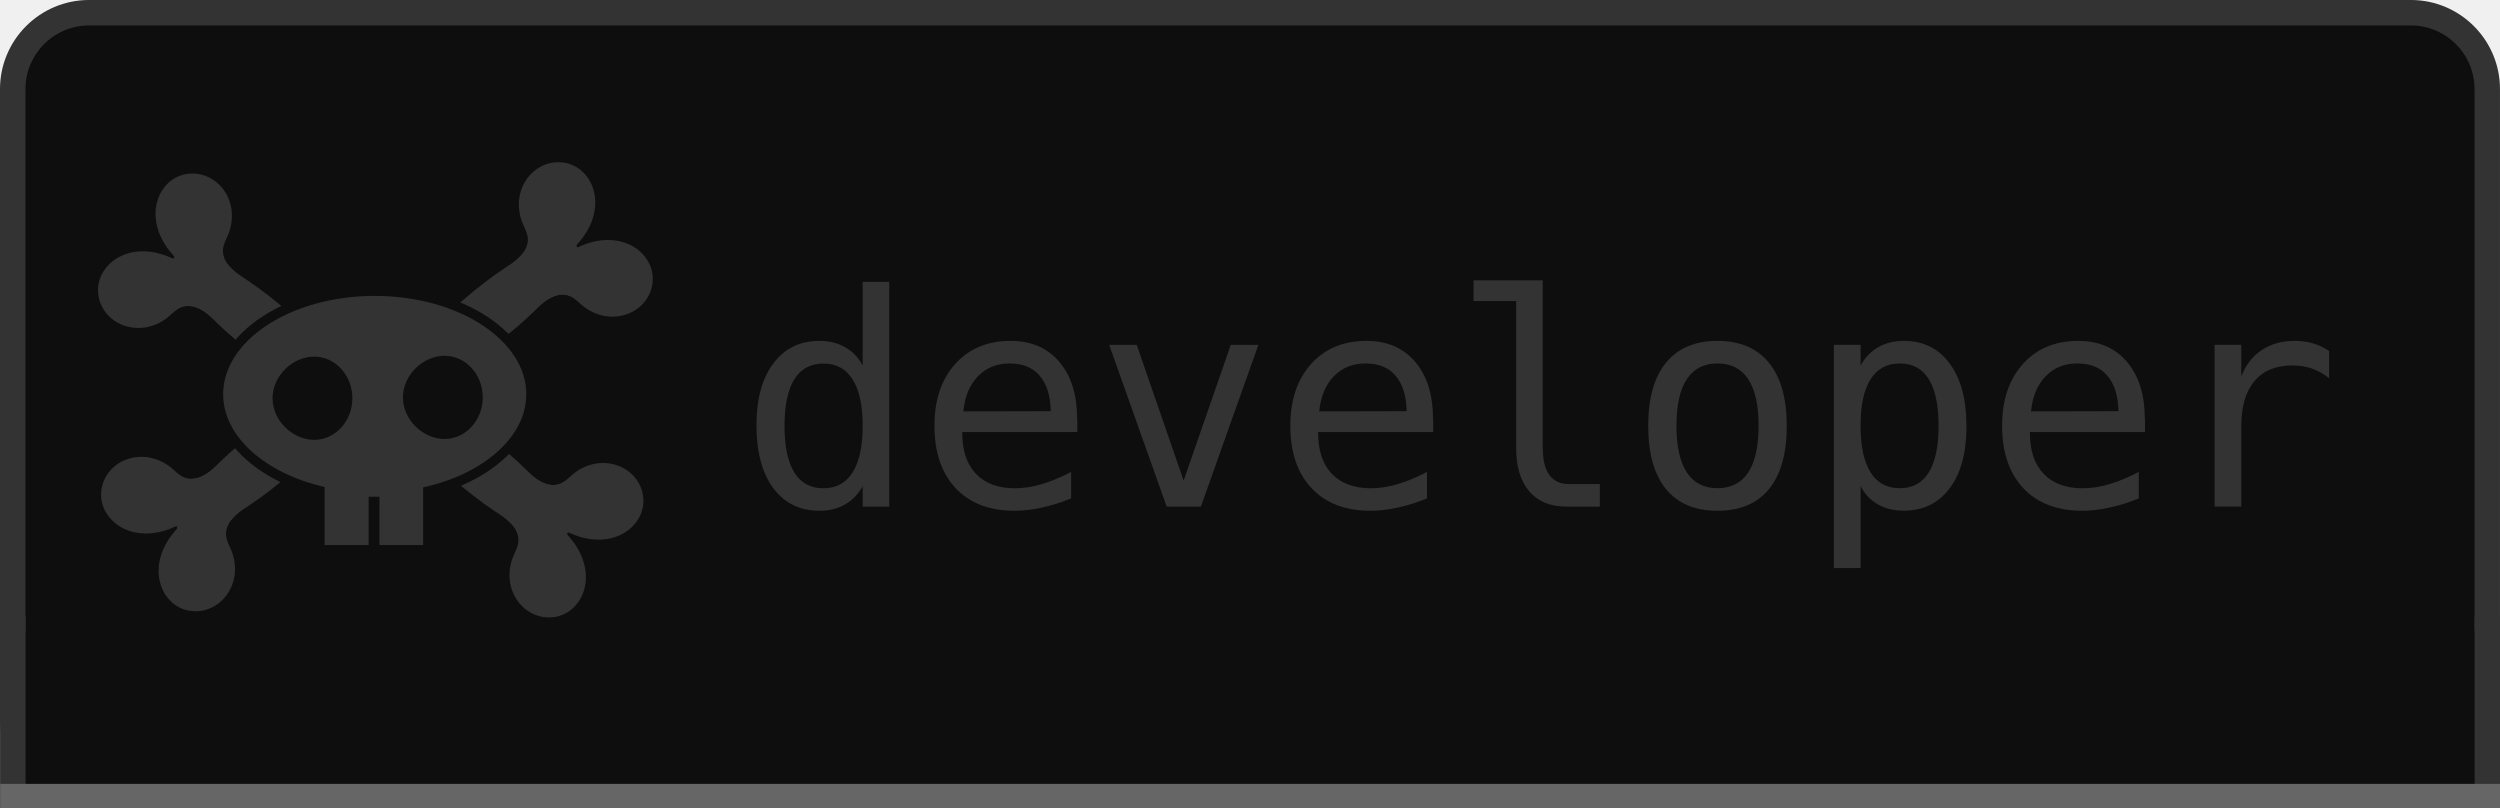
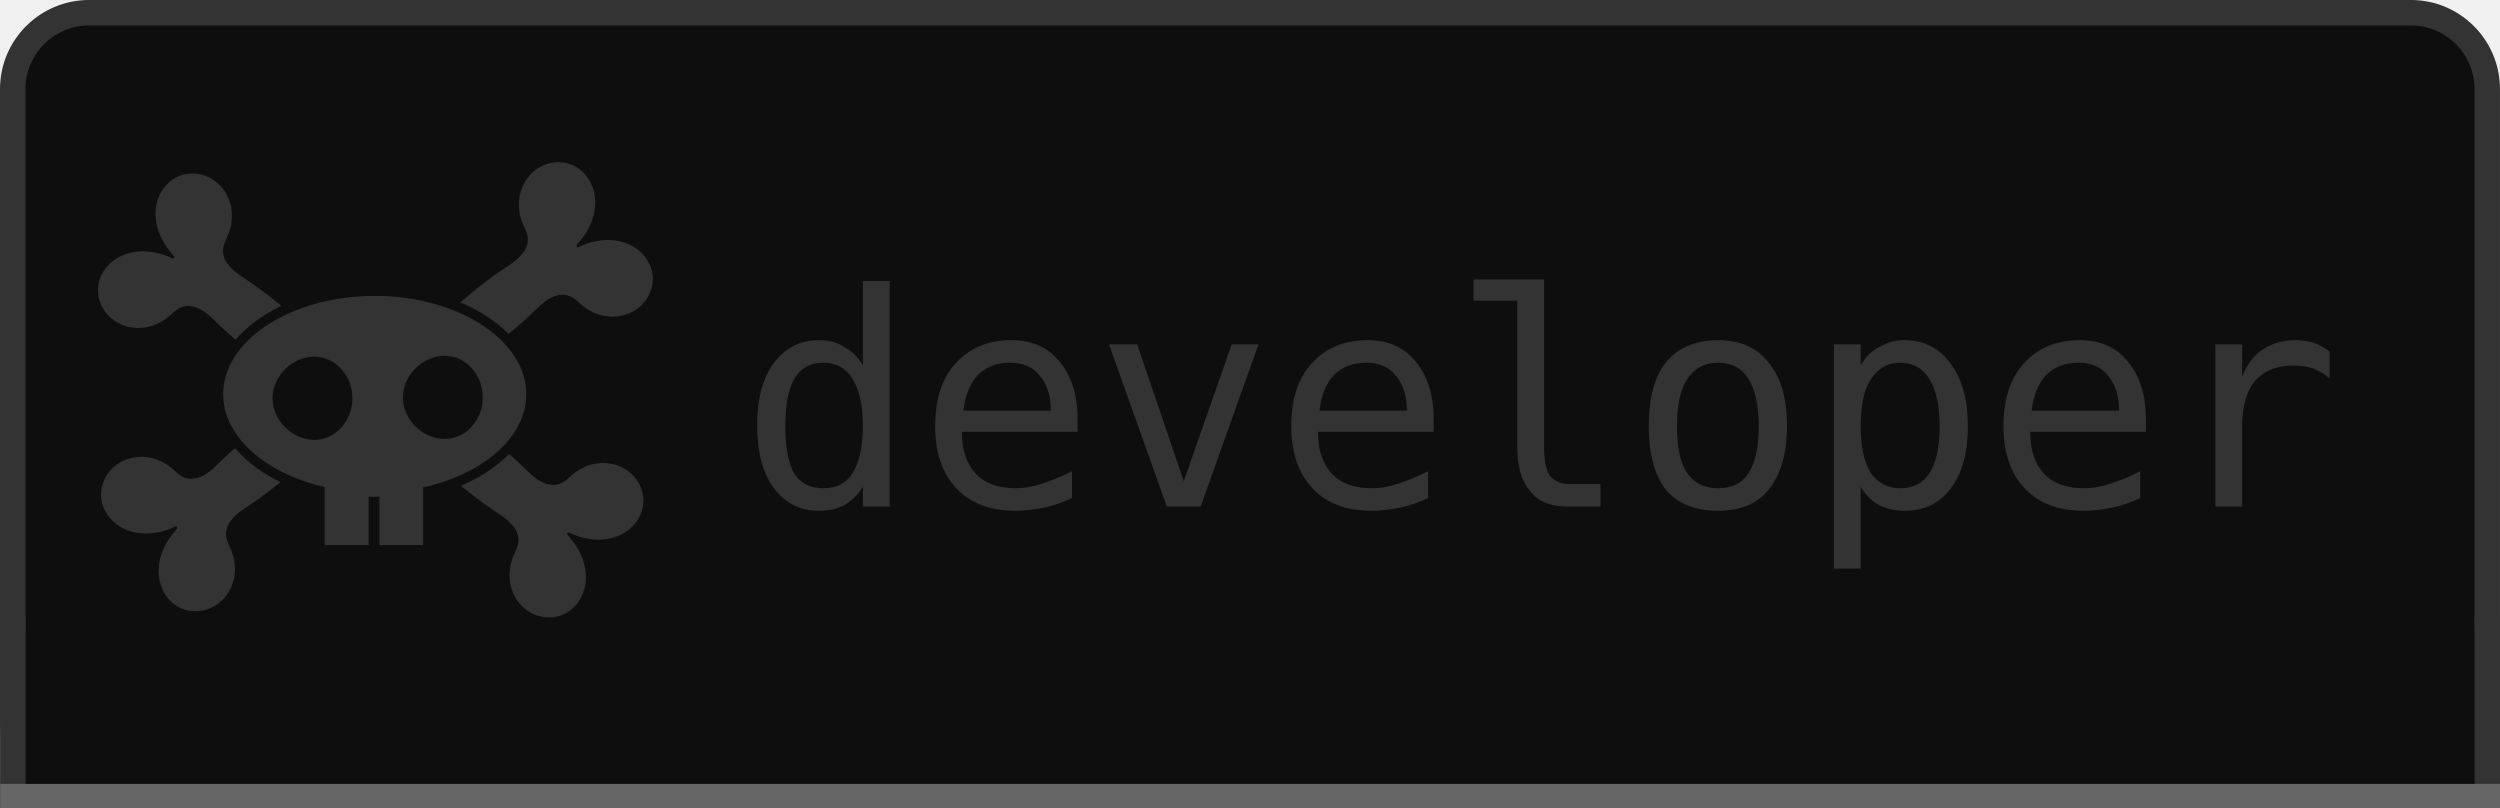
<svg xmlns="http://www.w3.org/2000/svg" width="25.967mm" height="8.391mm" viewBox="0 0 25.967 8.391" id="svg5978" version="1.1">
  <defs id="defs5980">
    <linearGradient id="linearGradient4502">
      <stop style="stop-color:#00fd00;stop-opacity:1;" offset="0" id="stop4504" />
      <stop style="stop-color:#00e100;stop-opacity:0;" offset="1" id="stop4506" />
    </linearGradient>
  </defs>
  <g id="layer1" transform="translate(-89.82604,-75.84613)">
    <g transform="matrix(0.9375,0,0,0.9375,48.21505,9.249671)" id="g9973-2">
      <rect style="fill:#0e0e0e;stroke:#333333;stroke-width:0.282px;stroke-linecap:butt;stroke-linejoin:miter;stroke-opacity:1;fill-opacity:1" id="rect5653-9-0-5" width="27.416" height="8.668" x="44.526" y="71.177" rx="0.847" />
-       <g style="font-style:normal;font-weight:normal;font-size:4.682px;line-height:125%;font-family:Sans;letter-spacing:0px;word-spacing:0px;fill:#333333;fill-opacity:1;stroke:none" id="text5655-6-2-1">
-         <path d="m 53.943,75.086 0,-0.927 0.294,0 0,2.49 -0.294,0 0,-0.226 q -0.074,0.133 -0.197,0.203 -0.122,0.069 -0.282,0.069 -0.325,0 -0.512,-0.251 -0.186,-0.253 -0.186,-0.696 0,-0.437 0.187,-0.685 0.187,-0.25 0.51,-0.25 0.162,0 0.285,0.07 0.123,0.069 0.194,0.202 z m -0.866,0.669 q 0,0.342 0.109,0.517 0.109,0.174 0.322,0.174 0.213,0 0.323,-0.176 0.112,-0.176 0.112,-0.515 0,-0.341 -0.112,-0.515 -0.11,-0.176 -0.323,-0.176 -0.213,0 -0.322,0.174 -0.109,0.174 -0.109,0.517 z" style="font-style:normal;font-variant:normal;font-weight:normal;font-stretch:normal;font-size:3.277px;font-family:'DejaVu Sans Mono';-inkscape-font-specification:'DejaVu Sans Mono';fill:#333333" id="path8812" />
-         <path d="m 56.321,75.679 0,0.144 -1.275,0 0,0.01 q 0,0.293 0.152,0.453 0.154,0.16 0.432,0.16 0.141,0 0.294,-0.045 0.154,-0.045 0.328,-0.136 l 0,0.293 q -0.168,0.069 -0.325,0.102 -0.155,0.035 -0.301,0.035 -0.418,0 -0.653,-0.25 -0.235,-0.251 -0.235,-0.691 0,-0.429 0.23,-0.685 0.23,-0.256 0.614,-0.256 0.342,0 0.539,0.232 0.198,0.232 0.198,0.634 z m -0.294,-0.086 q -0.006,-0.259 -0.123,-0.394 -0.115,-0.136 -0.333,-0.136 -0.213,0 -0.35,0.141 -0.138,0.141 -0.163,0.39 l 0.97,-0.002 z" style="font-style:normal;font-variant:normal;font-weight:normal;font-stretch:normal;font-size:3.277px;font-family:'DejaVu Sans Mono';-inkscape-font-specification:'DejaVu Sans Mono';fill:#333333" id="path8814" />
-         <path d="m 56.673,74.857 0.306,0 0.52,1.504 0.522,-1.504 0.306,0 -0.637,1.792 -0.379,0 -0.637,-1.792 z" style="font-style:normal;font-variant:normal;font-weight:normal;font-stretch:normal;font-size:3.277px;font-family:'DejaVu Sans Mono';-inkscape-font-specification:'DejaVu Sans Mono';fill:#333333" id="path8816" />
-         <path d="m 60.264,75.679 0,0.144 -1.275,0 0,0.01 q 0,0.293 0.152,0.453 0.154,0.16 0.432,0.16 0.141,0 0.294,-0.045 0.154,-0.045 0.328,-0.136 l 0,0.293 q -0.168,0.069 -0.325,0.102 -0.155,0.035 -0.301,0.035 -0.418,0 -0.653,-0.25 -0.235,-0.251 -0.235,-0.691 0,-0.429 0.23,-0.685 0.23,-0.256 0.614,-0.256 0.342,0 0.539,0.232 0.198,0.232 0.198,0.634 z m -0.294,-0.086 q -0.006,-0.259 -0.123,-0.394 -0.115,-0.136 -0.333,-0.136 -0.213,0 -0.35,0.141 -0.138,0.141 -0.163,0.39 l 0.97,-0.002 z" style="font-style:normal;font-variant:normal;font-weight:normal;font-stretch:normal;font-size:3.277px;font-family:'DejaVu Sans Mono';-inkscape-font-specification:'DejaVu Sans Mono';fill:#333333" id="path8818" />
-         <path d="m 61.478,75.999 q 0,0.198 0.072,0.299 0.074,0.101 0.216,0.101 l 0.344,0 0,0.25 -0.373,0 q -0.264,0 -0.41,-0.17 -0.144,-0.17 -0.144,-0.48 l 0,-1.627 -0.472,0 0,-0.23 0.766,0 0,1.858 z" style="font-style:normal;font-variant:normal;font-weight:normal;font-stretch:normal;font-size:3.277px;font-family:'DejaVu Sans Mono';-inkscape-font-specification:'DejaVu Sans Mono';fill:#333333" id="path8820" />
-         <path d="m 63.413,75.063 q -0.224,0 -0.339,0.174 -0.115,0.174 -0.115,0.517 0,0.341 0.115,0.517 0.115,0.174 0.339,0.174 0.226,0 0.341,-0.174 0.115,-0.176 0.115,-0.517 0,-0.342 -0.115,-0.517 -0.115,-0.174 -0.341,-0.174 z m 0,-0.25 q 0.373,0 0.57,0.242 0.198,0.242 0.198,0.699 0,0.459 -0.197,0.701 -0.197,0.24 -0.571,0.24 -0.373,0 -0.57,-0.24 -0.197,-0.242 -0.197,-0.701 0,-0.458 0.197,-0.699 0.197,-0.242 0.57,-0.242 z" style="font-style:normal;font-variant:normal;font-weight:normal;font-stretch:normal;font-size:3.277px;font-family:'DejaVu Sans Mono';-inkscape-font-specification:'DejaVu Sans Mono';fill:#333333" id="path8822" />
-         <path d="m 64.999,76.423 0,0.907 -0.296,0 0,-2.474 0.296,0 0,0.229 q 0.074,-0.133 0.195,-0.202 0.123,-0.07 0.283,-0.07 0.325,0 0.509,0.251 0.186,0.251 0.186,0.696 0,0.437 -0.186,0.686 -0.186,0.248 -0.509,0.248 -0.163,0 -0.286,-0.069 -0.122,-0.07 -0.192,-0.203 z m 0.864,-0.669 q 0,-0.342 -0.109,-0.517 -0.107,-0.174 -0.32,-0.174 -0.214,0 -0.325,0.176 -0.11,0.174 -0.11,0.515 0,0.339 0.11,0.515 0.11,0.176 0.325,0.176 0.213,0 0.32,-0.174 0.109,-0.174 0.109,-0.517 z" style="font-style:normal;font-variant:normal;font-weight:normal;font-stretch:normal;font-size:3.277px;font-family:'DejaVu Sans Mono';-inkscape-font-specification:'DejaVu Sans Mono';fill:#333333" id="path8824" />
-         <path d="m 68.15,75.679 0,0.144 -1.275,0 0,0.01 q 0,0.293 0.152,0.453 0.154,0.16 0.432,0.16 0.141,0 0.294,-0.045 0.154,-0.045 0.328,-0.136 l 0,0.293 q -0.168,0.069 -0.325,0.102 -0.155,0.035 -0.301,0.035 -0.418,0 -0.653,-0.25 -0.235,-0.251 -0.235,-0.691 0,-0.429 0.23,-0.685 0.23,-0.256 0.614,-0.256 0.342,0 0.539,0.232 0.198,0.232 0.198,0.634 z m -0.294,-0.086 q -0.006,-0.259 -0.123,-0.394 -0.115,-0.136 -0.333,-0.136 -0.213,0 -0.35,0.141 -0.138,0.141 -0.163,0.39 l 0.97,-0.002 z" style="font-style:normal;font-variant:normal;font-weight:normal;font-stretch:normal;font-size:3.277px;font-family:'DejaVu Sans Mono';-inkscape-font-specification:'DejaVu Sans Mono';fill:#333333" id="path8826" />
-         <path d="m 70.19,75.226 q -0.094,-0.074 -0.192,-0.107 -0.098,-0.034 -0.214,-0.034 -0.275,0 -0.421,0.173 -0.146,0.173 -0.146,0.499 l 0,0.891 -0.296,0 0,-1.792 0.296,0 0,0.35 q 0.074,-0.19 0.226,-0.291 0.154,-0.102 0.363,-0.102 0.109,0 0.203,0.027 0.094,0.027 0.181,0.085 l 0,0.301 z" style="font-style:normal;font-variant:normal;font-weight:normal;font-stretch:normal;font-size:3.277px;font-family:'DejaVu Sans Mono';-inkscape-font-specification:'DejaVu Sans Mono';fill:#333333" id="path8828" />
-       </g>
+       <text xml:space="preserve" style="font-style:normal;font-weight:normal;font-size:4.682px;line-height:125%;font-family:Sans;letter-spacing:0px;word-spacing:0px;fill:#333333;fill-opacity:1;stroke:none" x="52.57" y="76.649" id="text5655-6-2-1">
+         <tspan id="tspan5657-9-1-1" x="52.57" y="76.649" style="font-style:normal;font-variant:normal;font-weight:normal;font-stretch:normal;font-size:3.277px;font-family:DejaVu Sans Mono;-inkscape-font-specification:DejaVu Sans Mono;fill:#333333">developer</tspan>
+       </text>
      <text xml:space="preserve" style="font-style:normal;font-weight:normal;font-size:11.289px;line-height:125%;font-family:Sans;letter-spacing:0px;word-spacing:0px;fill:#000000;fill-opacity:1;stroke:none;stroke-width:1px;stroke-linecap:butt;stroke-linejoin:miter;stroke-opacity:1" x="23.93" y="71.434" id="text13068">
        <tspan id="tspan13070" x="23.93" y="71.434" />
      </text>
      <text xml:space="preserve" style="font-style:normal;font-weight:normal;font-size:9.263px;line-height:125%;font-family:Sans;letter-spacing:0px;word-spacing:0px;fill:#ffffff;fill-opacity:1;stroke:none;stroke-width:1px;stroke-linecap:butt;stroke-linejoin:miter;stroke-opacity:1" x="47.25" y="77.3" id="text13072">
        <tspan id="tspan13074" x="47.25" y="77.3" />
      </text>
      <g id="g4582">
        <g id="g4618" transform="matrix(0.6842361,0,0,0.6835565,11.89105,28.43185)" style="stroke:none;stroke-width:1.462;fill:#333333">
          <g id="g14306-1" transform="matrix(-0.7478905,-1.016779,-1.01666,0.7479777,167.5251,56.49062)" style="stroke:none;stroke-width:1.158;fill:#333333">
            <g id="g4592" style="stroke-width:1.158;stroke:none;fill:#333333">
              <g style="stroke:none;stroke-width:1.158;fill:#333333" id="g14294-1" transform="translate(-3.417744,-9.731978)">
                <path style="fill:#333333;fill-rule:evenodd;stroke:none;stroke-width:0.106;stroke-linecap:butt;stroke-linejoin:miter;stroke-opacity:1" d="m 49.101,85.015 c -0.01,-0.071 -0.028,-0.141 -0.055,-0.208 -0.06,-0.152 -0.166,-0.289 -0.309,-0.368 -0.071,-0.039 -0.152,-0.064 -0.233,-0.068 -0.082,-0.004 -0.164,0.011 -0.237,0.048 -0.096,0.048 -0.173,0.132 -0.215,0.23 -0.043,0.098 -0.051,0.211 -0.026,0.315 0.025,0.104 0.081,0.2 0.159,0.274 0.078,0.074 0.176,0.126 0.28,0.151 0.065,0.016 0.134,0.023 0.192,0.058 0.039,0.024 0.07,0.059 0.091,0.1 0.021,0.04 0.033,0.085 0.038,0.13 0.01,0.09 -0.006,0.181 -0.019,0.272 -0.057,0.406 -0.041,0.818 -0.056,1.227 -0.01,0.282 -0.036,0.563 -0.076,0.842" id="path14028-0-6-1-4" />
                <path style="fill:#333333;fill-rule:evenodd;stroke:none;stroke-width:0.106;stroke-linecap:butt;stroke-linejoin:miter;stroke-opacity:1" d="m 49.132,85.005 c 0.01,-0.071 0.028,-0.141 0.055,-0.208 0.06,-0.152 0.166,-0.289 0.309,-0.368 0.071,-0.039 0.152,-0.064 0.233,-0.068 0.082,-0.004 0.164,0.011 0.237,0.048 0.096,0.048 0.172,0.132 0.215,0.23 0.042,0.098 0.051,0.211 0.026,0.315 -0.025,0.104 -0.081,0.2 -0.159,0.274 -0.078,0.074 -0.175,0.126 -0.279,0.152 -0.065,0.016 -0.134,0.023 -0.192,0.058 -0.037,0.022 -0.066,0.054 -0.088,0.091 -0.022,0.037 -0.036,0.078 -0.044,0.12 -0.016,0.084 -0.009,0.17 -0.005,0.255 0.023,0.457 -0.033,0.915 -0.086,1.369 -0.022,0.188 -0.043,0.376 -0.064,0.563" id="path14028-0-6-1-8-9" />
              </g>
              <path style="fill:#333333;fill-rule:evenodd;stroke:none;stroke-width:0.327px;stroke-linecap:butt;stroke-linejoin:miter;stroke-opacity:1" d="m 45.908,78.074 -0.701,0.148" id="path4582" />
              <path style="opacity:1;fill:#333333;fill-opacity:1;stroke:none;stroke-width:0.378;stroke-opacity:1" d="m 45.724,75.394 c 0.052,0.483 0.062,0.973 0.094,1.46 0.014,0.357 0.047,0.715 0.045,1.072 -0.019,0.116 -0.198,0.068 -0.284,0.113 -0.094,0.012 -0.19,0.052 -0.285,0.041 -0.028,-0.132 0.011,-0.279 0.016,-0.415 0.105,-0.758 0.214,-1.516 0.356,-2.268 0.009,-0.027 0.046,-0.029 0.058,-0.004 z" id="path4588" />
              <path style="opacity:1;fill:#333333;fill-opacity:1;stroke:none;stroke-width:0.378;stroke-opacity:1" d="m 45.726,75.274 c 0.018,0.061 0.01,0.129 0.018,0.193 0.047,0.816 0.094,1.632 0.131,2.448 0.003,0.04 -0.006,0.086 -0.056,0.081 -0.179,0.036 -0.359,0.078 -0.538,0.112 -0.041,-0.015 -0.007,-0.073 -0.011,-0.106 0.02,-0.202 0.033,-0.404 0.067,-0.605 0.098,-0.655 0.198,-1.309 0.306,-1.963 0.015,-0.055 0.012,-0.119 0.045,-0.166 0.012,-0.01 0.03,-0.006 0.038,0.006 z" id="path4590" />
            </g>
          </g>
          <path id="path4608" d="m 43.594,-16.077 c -1.702,0.983 -3.325,2.134 -4.992,3.188 -1.571,1.051 -3.19,2.034 -4.722,3.139 0.116,0.666 0.547,1.307 0.807,1.955 0.083,0.201 0.252,0.666 0.502,0.357 2.88,-2.668 5.681,-5.424 8.411,-8.244 0.145,-0.104 0.301,-0.397 -0.006,-0.395 z" style="opacity:1;fill:#333333;fill-opacity:1;stroke:none;stroke-width:0.378;stroke-opacity:1" transform="matrix(0.2822222,0,0,0.2822222,44.40046,70.91444)" />
          <path id="path4610" d="m 42.865,-20.977 c -1.514,0.067 -2.428,1.874 -1.848,3.204 0.204,0.551 0.515,1.21 0.111,1.754 -0.465,0.831 -1.447,1.165 -2.131,1.782 -1.344,1.056 -2.675,2.159 -3.825,3.426 -0.053,0.121 -0.303,0.094 -0.3,0.28 -0.396,0.267 -1.133,0.566 -0.929,1.169 0.279,0.694 0.561,1.418 1.003,2.023 0.388,-0.031 0.644,-0.506 0.967,-0.707 0.524,-0.497 1.078,-0.969 1.654,-1.389 0.204,-0.207 0.235,-0.642 0.599,-0.639 0.496,-0.023 0.887,-0.562 1.311,-0.824 1.099,-0.795 1.987,-1.867 3.153,-2.566 0.643,-0.351 1.353,0.037 1.818,0.503 0.864,0.696 2.24,0.853 3.092,0.05 0.915,-0.675 0.964,-2.138 0.109,-2.882 -0.595,-0.635 -1.489,-0.8 -2.319,-0.672 -0.535,0.033 -1.099,0.328 -1.57,0.404 -0.017,-0.076 0.209,-0.26 0.235,-0.399 0.742,-0.915 1.338,-2.255 0.716,-3.393 -0.351,-0.672 -1.066,-1.182 -1.846,-1.124 z" style="opacity:1;fill:#333333;fill-opacity:1;stroke:none;stroke-width:0.378;stroke-opacity:1" transform="matrix(0.2822222,0,0,0.2822222,44.40046,70.91444)" />
          <path id="path4612" d="m 42.857,-21.02 c -1.357,0.098 -2.298,1.581 -1.982,2.87 0.109,0.722 0.734,1.573 0.113,2.229 -0.838,0.968 -2.026,1.535 -2.952,2.411 -1.397,1.167 -2.701,2.438 -4.079,3.623 -0.277,0.428 0.175,0.939 0.296,1.352 0.218,0.428 0.391,0.891 0.668,1.284 0.403,-0.057 0.658,-0.542 1.001,-0.753 1.753,-1.606 3.792,-2.868 5.517,-4.507 0.633,-0.526 1.439,-1.314 2.333,-0.87 0.669,0.416 1.306,1.052 2.168,1.017 1.177,0.12 2.4,-0.822 2.345,-2.055 -0.022,-1.296 -1.353,-2.264 -2.6,-2.1 -0.587,-0.025 -1.272,0.252 -1.749,0.321 0.538,-0.886 1.213,-1.834 1.041,-2.934 -0.104,-1.048 -1.059,-1.92 -2.12,-1.888 z" style="opacity:1;fill:#333333;fill-opacity:1;stroke:none;stroke-width:0.378;stroke-opacity:1" transform="matrix(0.2822222,0,0,0.2822222,44.40046,70.91444)" />
        </g>
        <g style="stroke:none;stroke-width:1.462;fill:#333333" id="g4618-4" transform="matrix(-0.6842361,0,0,0.6835565,85.1972,28.55711)">
          <g id="g14306-1-1" transform="matrix(-0.7478905,-1.016779,-1.01666,0.7479777,167.5251,56.49062)" style="stroke:none;stroke-width:1.158;fill:#333333">
            <g id="g4592-2" style="stroke-width:1.158;stroke:none;fill:#333333">
              <g style="stroke:none;stroke-width:1.158;fill:#333333" id="g14294-1-0" transform="translate(-3.417744,-9.731978)">
                <path style="fill:#333333;fill-rule:evenodd;stroke:none;stroke-width:0.106;stroke-linecap:butt;stroke-linejoin:miter;stroke-opacity:1" d="m 49.101,85.015 c -0.01,-0.071 -0.028,-0.141 -0.055,-0.208 -0.06,-0.152 -0.166,-0.289 -0.309,-0.368 -0.071,-0.039 -0.152,-0.064 -0.233,-0.068 -0.082,-0.004 -0.164,0.011 -0.237,0.048 -0.096,0.048 -0.173,0.132 -0.215,0.23 -0.043,0.098 -0.051,0.211 -0.026,0.315 0.025,0.104 0.081,0.2 0.159,0.274 0.078,0.074 0.176,0.126 0.28,0.151 0.065,0.016 0.134,0.023 0.192,0.058 0.039,0.024 0.07,0.059 0.091,0.1 0.021,0.04 0.033,0.085 0.038,0.13 0.01,0.09 -0.006,0.181 -0.019,0.272 -0.057,0.406 -0.041,0.818 -0.056,1.227 -0.01,0.282 -0.036,0.563 -0.076,0.842" id="path14028-0-6-1-4-6" />
                <path style="fill:#333333;fill-rule:evenodd;stroke:none;stroke-width:0.106;stroke-linecap:butt;stroke-linejoin:miter;stroke-opacity:1" d="m 49.132,85.005 c 0.01,-0.071 0.028,-0.141 0.055,-0.208 0.06,-0.152 0.166,-0.289 0.309,-0.368 0.071,-0.039 0.152,-0.064 0.233,-0.068 0.082,-0.004 0.164,0.011 0.237,0.048 0.096,0.048 0.172,0.132 0.215,0.23 0.042,0.098 0.051,0.211 0.026,0.315 -0.025,0.104 -0.081,0.2 -0.159,0.274 -0.078,0.074 -0.175,0.126 -0.279,0.152 -0.065,0.016 -0.134,0.023 -0.192,0.058 -0.037,0.022 -0.066,0.054 -0.088,0.091 -0.022,0.037 -0.036,0.078 -0.044,0.12 -0.016,0.084 -0.009,0.17 -0.005,0.255 0.023,0.457 -0.033,0.915 -0.086,1.369 -0.022,0.188 -0.043,0.376 -0.064,0.563" id="path14028-0-6-1-8-9-7" />
              </g>
              <path style="fill:#333333;fill-rule:evenodd;stroke:none;stroke-width:0.327px;stroke-linecap:butt;stroke-linejoin:miter;stroke-opacity:1" d="m 45.908,78.074 -0.701,0.148" id="path4582-3" />
              <path style="opacity:1;fill:#333333;fill-opacity:1;stroke:none;stroke-width:0.378;stroke-opacity:1" d="m 45.724,75.394 c 0.052,0.483 0.062,0.973 0.094,1.46 0.014,0.357 0.047,0.715 0.045,1.072 -0.019,0.116 -0.198,0.068 -0.284,0.113 -0.094,0.012 -0.19,0.052 -0.285,0.041 -0.028,-0.132 0.011,-0.279 0.016,-0.415 0.105,-0.758 0.214,-1.516 0.356,-2.268 0.009,-0.027 0.046,-0.029 0.058,-0.004 z" id="path4588-2" />
              <path style="opacity:1;fill:#333333;fill-opacity:1;stroke:none;stroke-width:0.378;stroke-opacity:1" d="m 45.726,75.274 c 0.018,0.061 0.01,0.129 0.018,0.193 0.047,0.816 0.094,1.632 0.131,2.448 0.003,0.04 -0.006,0.086 -0.056,0.081 -0.179,0.036 -0.359,0.078 -0.538,0.112 -0.041,-0.015 -0.007,-0.073 -0.011,-0.106 0.02,-0.202 0.033,-0.404 0.067,-0.605 0.098,-0.655 0.198,-1.309 0.306,-1.963 0.015,-0.055 0.012,-0.119 0.045,-0.166 0.012,-0.01 0.03,-0.006 0.038,0.006 z" id="path4590-8" />
            </g>
          </g>
          <path id="path4608-1" d="m 43.594,-16.077 c -1.702,0.983 -3.325,2.134 -4.992,3.188 -1.571,1.051 -3.19,2.034 -4.722,3.139 0.116,0.666 0.547,1.307 0.807,1.955 0.083,0.201 0.252,0.666 0.502,0.357 2.88,-2.668 5.681,-5.424 8.411,-8.244 0.145,-0.104 0.301,-0.397 -0.006,-0.395 z" style="opacity:1;fill:#333333;fill-opacity:1;stroke:none;stroke-width:0.378;stroke-opacity:1" transform="matrix(0.2822222,0,0,0.2822222,44.40046,70.91444)" />
          <path id="path4610-3" d="m 42.865,-20.977 c -1.514,0.067 -2.428,1.874 -1.848,3.204 0.204,0.551 0.515,1.21 0.111,1.754 -0.465,0.831 -1.447,1.165 -2.131,1.782 -1.344,1.056 -2.675,2.159 -3.825,3.426 -0.053,0.121 -0.303,0.094 -0.3,0.28 -0.396,0.267 -1.133,0.566 -0.929,1.169 0.279,0.694 0.561,1.418 1.003,2.023 0.388,-0.031 0.644,-0.506 0.967,-0.707 0.524,-0.497 1.078,-0.969 1.654,-1.389 0.204,-0.207 0.235,-0.642 0.599,-0.639 0.496,-0.023 0.887,-0.562 1.311,-0.824 1.099,-0.795 1.987,-1.867 3.153,-2.566 0.643,-0.351 1.353,0.037 1.818,0.503 0.864,0.696 2.24,0.853 3.092,0.05 0.915,-0.675 0.964,-2.138 0.109,-2.882 -0.595,-0.635 -1.489,-0.8 -2.319,-0.672 -0.535,0.033 -1.099,0.328 -1.57,0.404 -0.017,-0.076 0.209,-0.26 0.235,-0.399 0.742,-0.915 1.338,-2.255 0.716,-3.393 -0.351,-0.672 -1.066,-1.182 -1.846,-1.124 z" style="opacity:1;fill:#333333;fill-opacity:1;stroke:none;stroke-width:0.378;stroke-opacity:1" transform="matrix(0.2822222,0,0,0.2822222,44.40046,70.91444)" />
          <path transform="matrix(0.2822222,0,0,0.2822222,44.40046,70.91444)" id="path4612-4" d="m 42.857,-21.02 c -1.357,0.098 -2.298,1.581 -1.982,2.87 0.109,0.722 0.734,1.573 0.113,2.229 -0.838,0.968 -2.026,1.535 -2.952,2.411 -1.397,1.167 -2.701,2.438 -4.079,3.623 -0.277,0.428 0.175,0.939 0.296,1.352 0.218,0.428 0.391,0.891 0.668,1.284 0.403,-0.057 0.658,-0.542 1.001,-0.753 1.753,-1.606 3.792,-2.868 5.517,-4.507 0.633,-0.526 1.439,-1.314 2.333,-0.87 0.669,0.416 1.306,1.052 2.168,1.017 1.177,0.12 2.4,-0.822 2.345,-2.055 -0.022,-1.296 -1.353,-2.264 -2.6,-2.1 -0.587,-0.025 -1.272,0.252 -1.749,0.321 0.538,-0.886 1.213,-1.834 1.041,-2.934 -0.104,-1.048 -1.059,-1.92 -2.12,-1.888 z" style="opacity:1;fill:#333333;fill-opacity:1;stroke:none;stroke-width:0.378;stroke-opacity:1" />
        </g>
        <g style="stroke:none;stroke-width:1.462;fill:#333333" id="g4618-4-6" transform="matrix(-0.6842361,0,0,-0.6835565,85.23134,122.2103)">
          <g id="g14306-1-1-7" transform="matrix(-0.7478905,-1.016779,-1.01666,0.7479777,167.5251,56.49062)" style="stroke:none;stroke-width:1.158;fill:#333333">
            <g id="g4592-2-4" style="stroke-width:1.158;stroke:none;fill:#333333">
              <g style="stroke:none;stroke-width:1.158;fill:#333333" id="g14294-1-0-3" transform="translate(-3.417744,-9.731978)">
                <path style="fill:#333333;fill-rule:evenodd;stroke:none;stroke-width:0.106;stroke-linecap:butt;stroke-linejoin:miter;stroke-opacity:1" d="m 49.101,85.015 c -0.01,-0.071 -0.028,-0.141 -0.055,-0.208 -0.06,-0.152 -0.166,-0.289 -0.309,-0.368 -0.071,-0.039 -0.152,-0.064 -0.233,-0.068 -0.082,-0.004 -0.164,0.011 -0.237,0.048 -0.096,0.048 -0.173,0.132 -0.215,0.23 -0.043,0.098 -0.051,0.211 -0.026,0.315 0.025,0.104 0.081,0.2 0.159,0.274 0.078,0.074 0.176,0.126 0.28,0.151 0.065,0.016 0.134,0.023 0.192,0.058 0.039,0.024 0.07,0.059 0.091,0.1 0.021,0.04 0.033,0.085 0.038,0.13 0.01,0.09 -0.006,0.181 -0.019,0.272 -0.057,0.406 -0.041,0.818 -0.056,1.227 -0.01,0.282 -0.036,0.563 -0.076,0.842" id="path14028-0-6-1-4-6-4" />
                <path style="fill:#333333;fill-rule:evenodd;stroke:none;stroke-width:0.106;stroke-linecap:butt;stroke-linejoin:miter;stroke-opacity:1" d="m 49.132,85.005 c 0.01,-0.071 0.028,-0.141 0.055,-0.208 0.06,-0.152 0.166,-0.289 0.309,-0.368 0.071,-0.039 0.152,-0.064 0.233,-0.068 0.082,-0.004 0.164,0.011 0.237,0.048 0.096,0.048 0.172,0.132 0.215,0.23 0.042,0.098 0.051,0.211 0.026,0.315 -0.025,0.104 -0.081,0.2 -0.159,0.274 -0.078,0.074 -0.175,0.126 -0.279,0.152 -0.065,0.016 -0.134,0.023 -0.192,0.058 -0.037,0.022 -0.066,0.054 -0.088,0.091 -0.022,0.037 -0.036,0.078 -0.044,0.12 -0.016,0.084 -0.009,0.17 -0.005,0.255 0.023,0.457 -0.033,0.915 -0.086,1.369 -0.022,0.188 -0.043,0.376 -0.064,0.563" id="path14028-0-6-1-8-9-7-4" />
              </g>
              <path style="fill:#333333;fill-rule:evenodd;stroke:none;stroke-width:0.327px;stroke-linecap:butt;stroke-linejoin:miter;stroke-opacity:1" d="m 45.908,78.074 -0.701,0.148" id="path4582-3-2" />
              <path style="opacity:1;fill:#333333;fill-opacity:1;stroke:none;stroke-width:0.378;stroke-opacity:1" d="m 45.724,75.394 c 0.052,0.483 0.062,0.973 0.094,1.46 0.014,0.357 0.047,0.715 0.045,1.072 -0.019,0.116 -0.198,0.068 -0.284,0.113 -0.094,0.012 -0.19,0.052 -0.285,0.041 -0.028,-0.132 0.011,-0.279 0.016,-0.415 0.105,-0.758 0.214,-1.516 0.356,-2.268 0.009,-0.027 0.046,-0.029 0.058,-0.004 z" id="path4588-2-2" />
              <path style="opacity:1;fill:#333333;fill-opacity:1;stroke:none;stroke-width:0.378;stroke-opacity:1" d="m 45.726,75.274 c 0.018,0.061 0.01,0.129 0.018,0.193 0.047,0.816 0.094,1.632 0.131,2.448 0.003,0.04 -0.006,0.086 -0.056,0.081 -0.179,0.036 -0.359,0.078 -0.538,0.112 -0.041,-0.015 -0.007,-0.073 -0.011,-0.106 0.02,-0.202 0.033,-0.404 0.067,-0.605 0.098,-0.655 0.198,-1.309 0.306,-1.963 0.015,-0.055 0.012,-0.119 0.045,-0.166 0.012,-0.01 0.03,-0.006 0.038,0.006 z" id="path4590-8-4" />
            </g>
          </g>
          <path id="path4608-1-0" d="m 43.594,-16.077 c -1.702,0.983 -3.325,2.134 -4.992,3.188 -1.571,1.051 -3.19,2.034 -4.722,3.139 0.116,0.666 0.547,1.307 0.807,1.955 0.083,0.201 0.252,0.666 0.502,0.357 2.88,-2.668 5.681,-5.424 8.411,-8.244 0.145,-0.104 0.301,-0.397 -0.006,-0.395 z" style="opacity:1;fill:#333333;fill-opacity:1;stroke:none;stroke-width:0.378;stroke-opacity:1" transform="matrix(0.2822222,0,0,0.2822222,44.40046,70.91444)" />
          <path id="path4610-3-1" d="m 42.865,-20.977 c -1.514,0.067 -2.428,1.874 -1.848,3.204 0.204,0.551 0.515,1.21 0.111,1.754 -0.465,0.831 -1.447,1.165 -2.131,1.782 -1.344,1.056 -2.675,2.159 -3.825,3.426 -0.053,0.121 -0.303,0.094 -0.3,0.28 -0.396,0.267 -1.133,0.566 -0.929,1.169 0.279,0.694 0.561,1.418 1.003,2.023 0.388,-0.031 0.644,-0.506 0.967,-0.707 0.524,-0.497 1.078,-0.969 1.654,-1.389 0.204,-0.207 0.235,-0.642 0.599,-0.639 0.496,-0.023 0.887,-0.562 1.311,-0.824 1.099,-0.795 1.987,-1.867 3.153,-2.566 0.643,-0.351 1.353,0.037 1.818,0.503 0.864,0.696 2.24,0.853 3.092,0.05 0.915,-0.675 0.964,-2.138 0.109,-2.882 -0.595,-0.635 -1.489,-0.8 -2.319,-0.672 -0.535,0.033 -1.099,0.328 -1.57,0.404 -0.017,-0.076 0.209,-0.26 0.235,-0.399 0.742,-0.915 1.338,-2.255 0.716,-3.393 -0.351,-0.672 -1.066,-1.182 -1.846,-1.124 z" style="opacity:1;fill:#333333;fill-opacity:1;stroke:none;stroke-width:0.378;stroke-opacity:1" transform="matrix(0.2822222,0,0,0.2822222,44.40046,70.91444)" />
          <path transform="matrix(0.2822222,0,0,0.2822222,44.40046,70.91444)" id="path4612-4-3" d="m 42.857,-21.02 c -1.357,0.098 -2.298,1.581 -1.982,2.87 0.109,0.722 0.734,1.573 0.113,2.229 -0.838,0.968 -2.026,1.535 -2.952,2.411 -1.397,1.167 -2.701,2.438 -4.079,3.623 -0.277,0.428 0.175,0.939 0.296,1.352 0.218,0.428 0.391,0.891 0.668,1.284 0.403,-0.057 0.658,-0.542 1.001,-0.753 1.753,-1.606 3.792,-2.868 5.517,-4.507 0.633,-0.526 1.439,-1.314 2.333,-0.87 0.669,0.416 1.306,1.052 2.168,1.017 1.177,0.12 2.4,-0.822 2.345,-2.055 -0.022,-1.296 -1.353,-2.264 -2.6,-2.1 -0.587,-0.025 -1.272,0.252 -1.749,0.321 0.538,-0.886 1.213,-1.834 1.041,-2.934 -0.104,-1.048 -1.059,-1.92 -2.12,-1.888 z" style="opacity:1;fill:#333333;fill-opacity:1;stroke:none;stroke-width:0.378;stroke-opacity:1" />
        </g>
        <g style="stroke:none;stroke-width:1.462;fill:#333333" id="g4618-4-6-9" transform="matrix(0.6842361,0,0,-0.6835565,11.78723,122.2786)">
          <g id="g14306-1-1-7-4" transform="matrix(-0.7478905,-1.016779,-1.01666,0.7479777,167.5251,56.49062)" style="stroke:none;stroke-width:1.158;fill:#333333">
            <g id="g4592-2-4-9" style="stroke-width:1.158;stroke:none;fill:#333333">
              <g style="stroke:none;stroke-width:1.158;fill:#333333" id="g14294-1-0-3-1" transform="translate(-3.417744,-9.731978)">
                <path style="fill:#333333;fill-rule:evenodd;stroke:none;stroke-width:0.106;stroke-linecap:butt;stroke-linejoin:miter;stroke-opacity:1" d="m 49.101,85.015 c -0.01,-0.071 -0.028,-0.141 -0.055,-0.208 -0.06,-0.152 -0.166,-0.289 -0.309,-0.368 -0.071,-0.039 -0.152,-0.064 -0.233,-0.068 -0.082,-0.004 -0.164,0.011 -0.237,0.048 -0.096,0.048 -0.173,0.132 -0.215,0.23 -0.043,0.098 -0.051,0.211 -0.026,0.315 0.025,0.104 0.081,0.2 0.159,0.274 0.078,0.074 0.176,0.126 0.28,0.151 0.065,0.016 0.134,0.023 0.192,0.058 0.039,0.024 0.07,0.059 0.091,0.1 0.021,0.04 0.033,0.085 0.038,0.13 0.01,0.09 -0.006,0.181 -0.019,0.272 -0.057,0.406 -0.041,0.818 -0.056,1.227 -0.01,0.282 -0.036,0.563 -0.076,0.842" id="path14028-0-6-1-4-6-4-5" />
                <path style="fill:#333333;fill-rule:evenodd;stroke:none;stroke-width:0.106;stroke-linecap:butt;stroke-linejoin:miter;stroke-opacity:1" d="m 49.132,85.005 c 0.01,-0.071 0.028,-0.141 0.055,-0.208 0.06,-0.152 0.166,-0.289 0.309,-0.368 0.071,-0.039 0.152,-0.064 0.233,-0.068 0.082,-0.004 0.164,0.011 0.237,0.048 0.096,0.048 0.172,0.132 0.215,0.23 0.042,0.098 0.051,0.211 0.026,0.315 -0.025,0.104 -0.081,0.2 -0.159,0.274 -0.078,0.074 -0.175,0.126 -0.279,0.152 -0.065,0.016 -0.134,0.023 -0.192,0.058 -0.037,0.022 -0.066,0.054 -0.088,0.091 -0.022,0.037 -0.036,0.078 -0.044,0.12 -0.016,0.084 -0.009,0.17 -0.005,0.255 0.023,0.457 -0.033,0.915 -0.086,1.369 -0.022,0.188 -0.043,0.376 -0.064,0.563" id="path14028-0-6-1-8-9-7-4-7" />
              </g>
              <path style="fill:#333333;fill-rule:evenodd;stroke:none;stroke-width:0.327px;stroke-linecap:butt;stroke-linejoin:miter;stroke-opacity:1" d="m 45.908,78.074 -0.701,0.148" id="path4582-3-2-1" />
              <path style="opacity:1;fill:#333333;fill-opacity:1;stroke:none;stroke-width:0.378;stroke-opacity:1" d="m 45.724,75.394 c 0.052,0.483 0.062,0.973 0.094,1.46 0.014,0.357 0.047,0.715 0.045,1.072 -0.019,0.116 -0.198,0.068 -0.284,0.113 -0.094,0.012 -0.19,0.052 -0.285,0.041 -0.028,-0.132 0.011,-0.279 0.016,-0.415 0.105,-0.758 0.214,-1.516 0.356,-2.268 0.009,-0.027 0.046,-0.029 0.058,-0.004 z" id="path4588-2-2-8" />
              <path style="opacity:1;fill:#333333;fill-opacity:1;stroke:none;stroke-width:0.378;stroke-opacity:1" d="m 45.726,75.274 c 0.018,0.061 0.01,0.129 0.018,0.193 0.047,0.816 0.094,1.632 0.131,2.448 0.003,0.04 -0.006,0.086 -0.056,0.081 -0.179,0.036 -0.359,0.078 -0.538,0.112 -0.041,-0.015 -0.007,-0.073 -0.011,-0.106 0.02,-0.202 0.033,-0.404 0.067,-0.605 0.098,-0.655 0.198,-1.309 0.306,-1.963 0.015,-0.055 0.012,-0.119 0.045,-0.166 0.012,-0.01 0.03,-0.006 0.038,0.006 z" id="path4590-8-4-9" />
            </g>
          </g>
          <path id="path4608-1-0-1" d="m 43.594,-16.077 c -1.702,0.983 -3.325,2.134 -4.992,3.188 -1.571,1.051 -3.19,2.034 -4.722,3.139 0.116,0.666 0.547,1.307 0.807,1.955 0.083,0.201 0.252,0.666 0.502,0.357 2.88,-2.668 5.681,-5.424 8.411,-8.244 0.145,-0.104 0.301,-0.397 -0.006,-0.395 z" style="opacity:1;fill:#333333;fill-opacity:1;stroke:none;stroke-width:0.378;stroke-opacity:1" transform="matrix(0.2822222,0,0,0.2822222,44.40046,70.91444)" />
          <path id="path4610-3-1-9" d="m 42.865,-20.977 c -1.514,0.067 -2.428,1.874 -1.848,3.204 0.204,0.551 0.515,1.21 0.111,1.754 -0.465,0.831 -1.447,1.165 -2.131,1.782 -1.344,1.056 -2.675,2.159 -3.825,3.426 -0.053,0.121 -0.303,0.094 -0.3,0.28 -0.396,0.267 -1.133,0.566 -0.929,1.169 0.279,0.694 0.561,1.418 1.003,2.023 0.388,-0.031 0.644,-0.506 0.967,-0.707 0.524,-0.497 1.078,-0.969 1.654,-1.389 0.204,-0.207 0.235,-0.642 0.599,-0.639 0.496,-0.023 0.887,-0.562 1.311,-0.824 1.099,-0.795 1.987,-1.867 3.153,-2.566 0.643,-0.351 1.353,0.037 1.818,0.503 0.864,0.696 2.24,0.853 3.092,0.05 0.915,-0.675 0.964,-2.138 0.109,-2.882 -0.595,-0.635 -1.489,-0.8 -2.319,-0.672 -0.535,0.033 -1.099,0.328 -1.57,0.404 -0.017,-0.076 0.209,-0.26 0.235,-0.399 0.742,-0.915 1.338,-2.255 0.716,-3.393 -0.351,-0.672 -1.066,-1.182 -1.846,-1.124 z" style="opacity:1;fill:#333333;fill-opacity:1;stroke:none;stroke-width:0.378;stroke-opacity:1" transform="matrix(0.2822222,0,0,0.2822222,44.40046,70.91444)" />
          <path id="path4612-4-3-2" d="m 42.857,-21.02 c -1.357,0.098 -2.298,1.581 -1.982,2.87 0.109,0.722 0.734,1.573 0.113,2.229 -0.838,0.968 -2.026,1.535 -2.952,2.411 -1.397,1.167 -2.701,2.438 -4.079,3.623 -0.277,0.428 0.175,0.939 0.296,1.352 0.218,0.428 0.391,0.891 0.668,1.284 0.403,-0.057 0.658,-0.542 1.001,-0.753 1.753,-1.606 3.792,-2.868 5.517,-4.507 0.633,-0.526 1.439,-1.314 2.333,-0.87 0.669,0.416 1.306,1.052 2.168,1.017 1.177,0.12 2.4,-0.822 2.345,-2.055 -0.022,-1.296 -1.353,-2.264 -2.6,-2.1 -0.587,-0.025 -1.272,0.252 -1.749,0.321 0.538,-0.886 1.213,-1.834 1.041,-2.934 -0.104,-1.048 -1.059,-1.92 -2.12,-1.888 z" style="opacity:1;fill:#333333;fill-opacity:1;stroke:none;stroke-width:0.378;stroke-opacity:1" transform="matrix(0.2822222,0,0,0.2822222,44.40046,70.91444)" />
        </g>
        <g transform="matrix(1.052824,0,0,1.126556,-2.57262,-9.747937)" id="g13950" style="fill:#333333">
          <path id="path13625" d="m 50.189,75.586 a 1.644,1.016 0 0 1 -1.644,1.016 1.644,1.016 0 0 1 -1.644,-1.016 1.644,1.016 0 0 1 1.644,-1.016 1.644,1.016 0 0 1 1.644,1.016 z" style="opacity:1;fill:#333333;fill-opacity:1;stroke:#0e0e0e;stroke-width:0.098;stroke-miterlimit:4;stroke-dasharray:none;stroke-opacity:1" />
          <path id="rect13627" d="m 48.018,76.033 1.036,0 0,1.036 -1.036,0 z" style="opacity:1;fill:#333333;fill-opacity:1;stroke:none;stroke-width:0.17;stroke-miterlimit:4;stroke-dasharray:none;stroke-opacity:1" />
          <path id="path13998" d="m 48.538,76.594 0,0.68" style="fill:#333333;fill-rule:evenodd;stroke:#0e0e0e;stroke-width:0.114;stroke-linecap:butt;stroke-linejoin:miter;stroke-opacity:1" />
          <path style="font-size:medium;font-style:normal;font-variant:normal;font-weight:normal;font-stretch:normal;text-indent:0;text-align:start;text-decoration:none;line-height:normal;letter-spacing:normal;word-spacing:normal;text-transform:none;direction:ltr;block-progression:tb;writing-mode:lr-tb;text-anchor:start;baseline-shift:baseline;color:#000000;fill:#0e0e0e;fill-opacity:1;fill-rule:nonzero;stroke:none;stroke-width:0.216;marker:none;visibility:visible;display:inline;overflow:visible;enable-background:accumulate;font-family:Sans;-inkscape-font-specification:Sans" d="M 11.562 13.125 C 10.781 13.125 10.031 13.82 10.031 14.656 C 10.031 15.493 10.781 16.188 11.562 16.188 C 12.344 16.188 12.969 15.493 12.969 14.656 C 12.969 13.82 12.344 13.125 11.562 13.125 z " transform="matrix(0.285933,0,0,0.2672188,44.60166,71.70893)" id="path13637-4" />
          <path style="font-size:medium;font-style:normal;font-variant:normal;font-weight:normal;font-stretch:normal;text-indent:0;text-align:start;text-decoration:none;line-height:normal;letter-spacing:normal;word-spacing:normal;text-transform:none;direction:ltr;block-progression:tb;writing-mode:lr-tb;text-anchor:start;baseline-shift:baseline;color:#000000;fill:#0e0e0e;fill-opacity:1;fill-rule:nonzero;stroke:none;stroke-width:0.216;marker:none;visibility:visible;display:inline;overflow:visible;enable-background:accumulate;font-family:Sans;-inkscape-font-specification:Sans" d="m 49.28,75.208 c -0.224,0 -0.438,0.186 -0.438,0.409 0,0.224 0.214,0.409 0.438,0.409 0.224,0 0.402,-0.186 0.402,-0.409 0,-0.224 -0.179,-0.409 -0.402,-0.409 z" id="path13637-4-1" />
        </g>
      </g>
      <g transform="matrix(1.066667,0,0,1.066667,151.7719,19.16096)" style="fill:#0e0e0e" id="g6190-7">
        <path style="font-size:medium;font-style:normal;font-variant:normal;font-weight:normal;font-stretch:normal;text-indent:0;text-align:start;text-decoration:none;line-height:normal;letter-spacing:normal;word-spacing:normal;text-transform:none;direction:ltr;block-progression:tb;writing-mode:lr-tb;text-anchor:start;baseline-shift:baseline;color:#000000;fill:#0e0e0e;fill-opacity:1;fill-rule:nonzero;stroke:none;stroke-width:0.264;marker:none;visibility:visible;display:inline;overflow:visible;enable-background:accumulate;font-family:Sans;-inkscape-font-specification:Sans" d="m -100.573,55.185 0,0.115 0,1.522 0,0.115 0.158,0 25.516,0 0.123,0 0,-0.115 0,-1.522 0,-0.115 -0.123,0 -25.516,0 -0.158,0 z" id="rect3072-1" />
        <path style="fill:#0e0e0e;stroke:#333333;stroke-width:0.265;stroke-linecap:butt;stroke-linejoin:miter;stroke-miterlimit:4;stroke-opacity:1;stroke-dasharray:none" d="m -100.542,55.031 c 0,1.931 0,2.025 0,2.025 l 0,0" id="path3850-8" />
        <path id="path3863-1" d="m -74.839,55.031 c 0,1.931 0,2.025 0,2.025 l 0,0" style="fill:#0e0e0e;stroke:#333333;stroke-width:0.265;stroke-linecap:butt;stroke-linejoin:miter;stroke-miterlimit:4;stroke-opacity:1;stroke-dasharray:none" />
        <path style="fill:#0e0e0e;stroke:#666666;stroke-width:0.282px;stroke-linecap:butt;stroke-linejoin:miter;stroke-opacity:1" d="m -100.673,56.916 25.969,0" id="path3896-9" />
      </g>
    </g>
  </g>
</svg>
